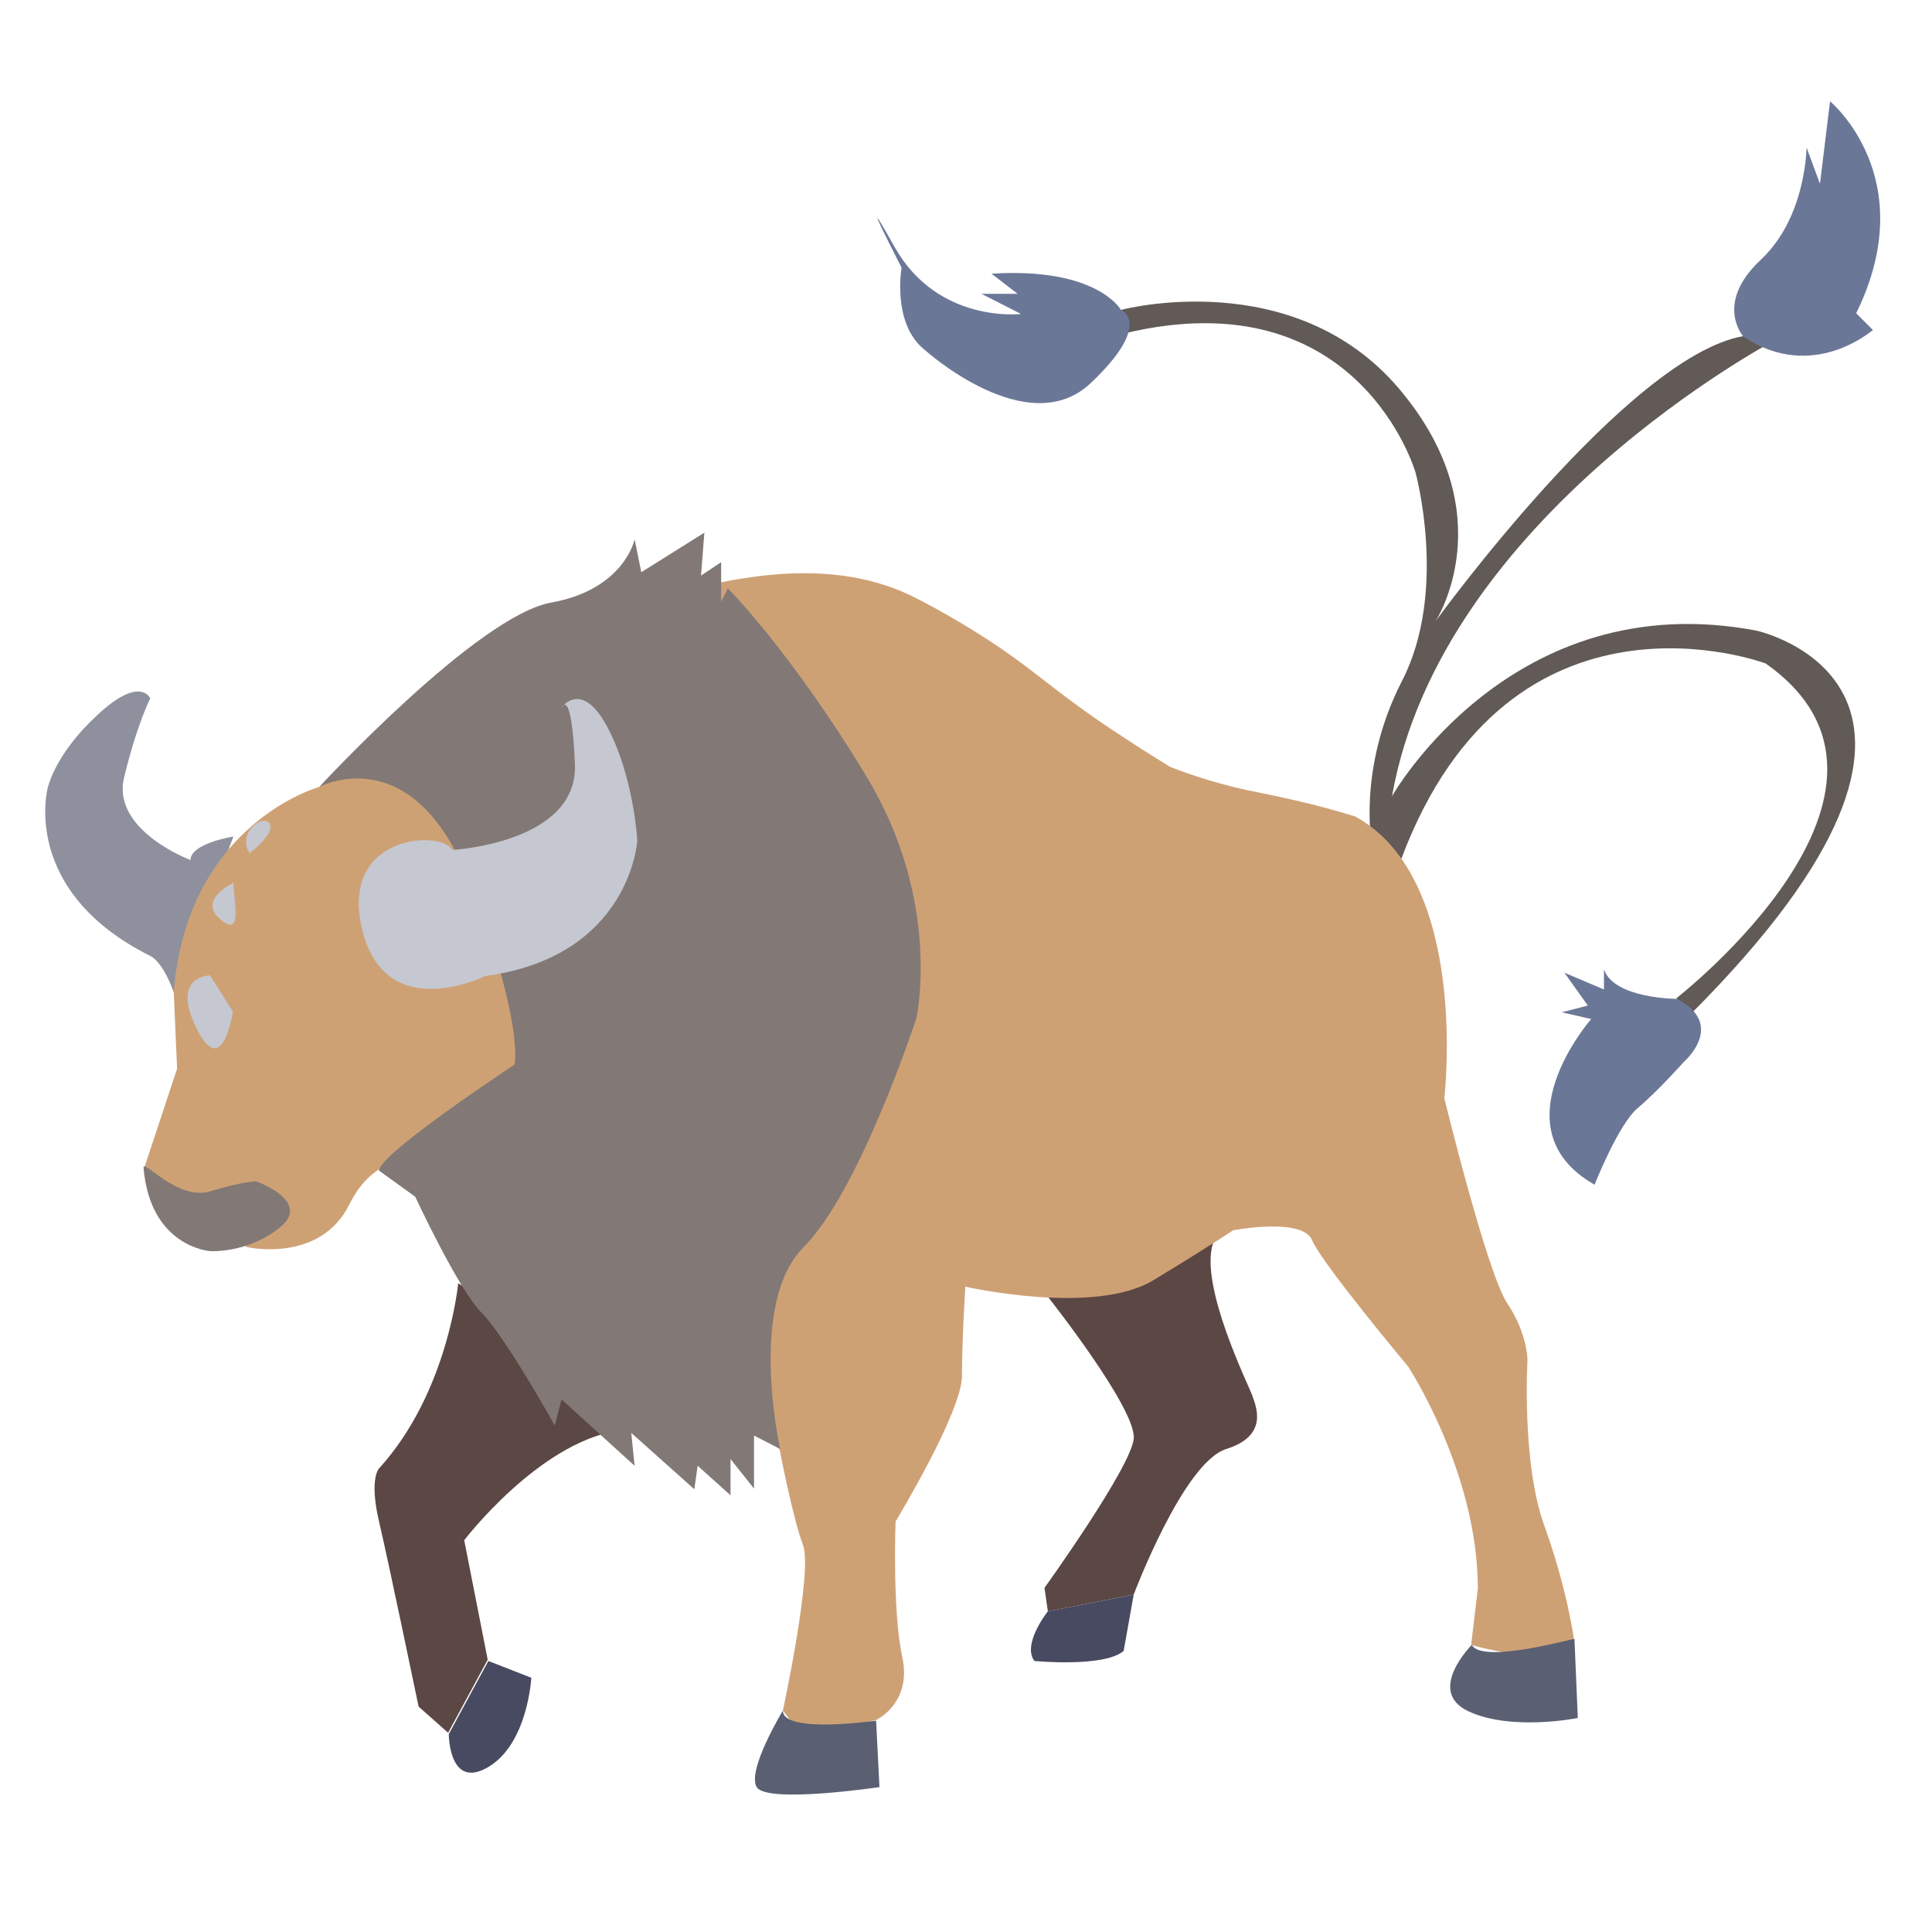
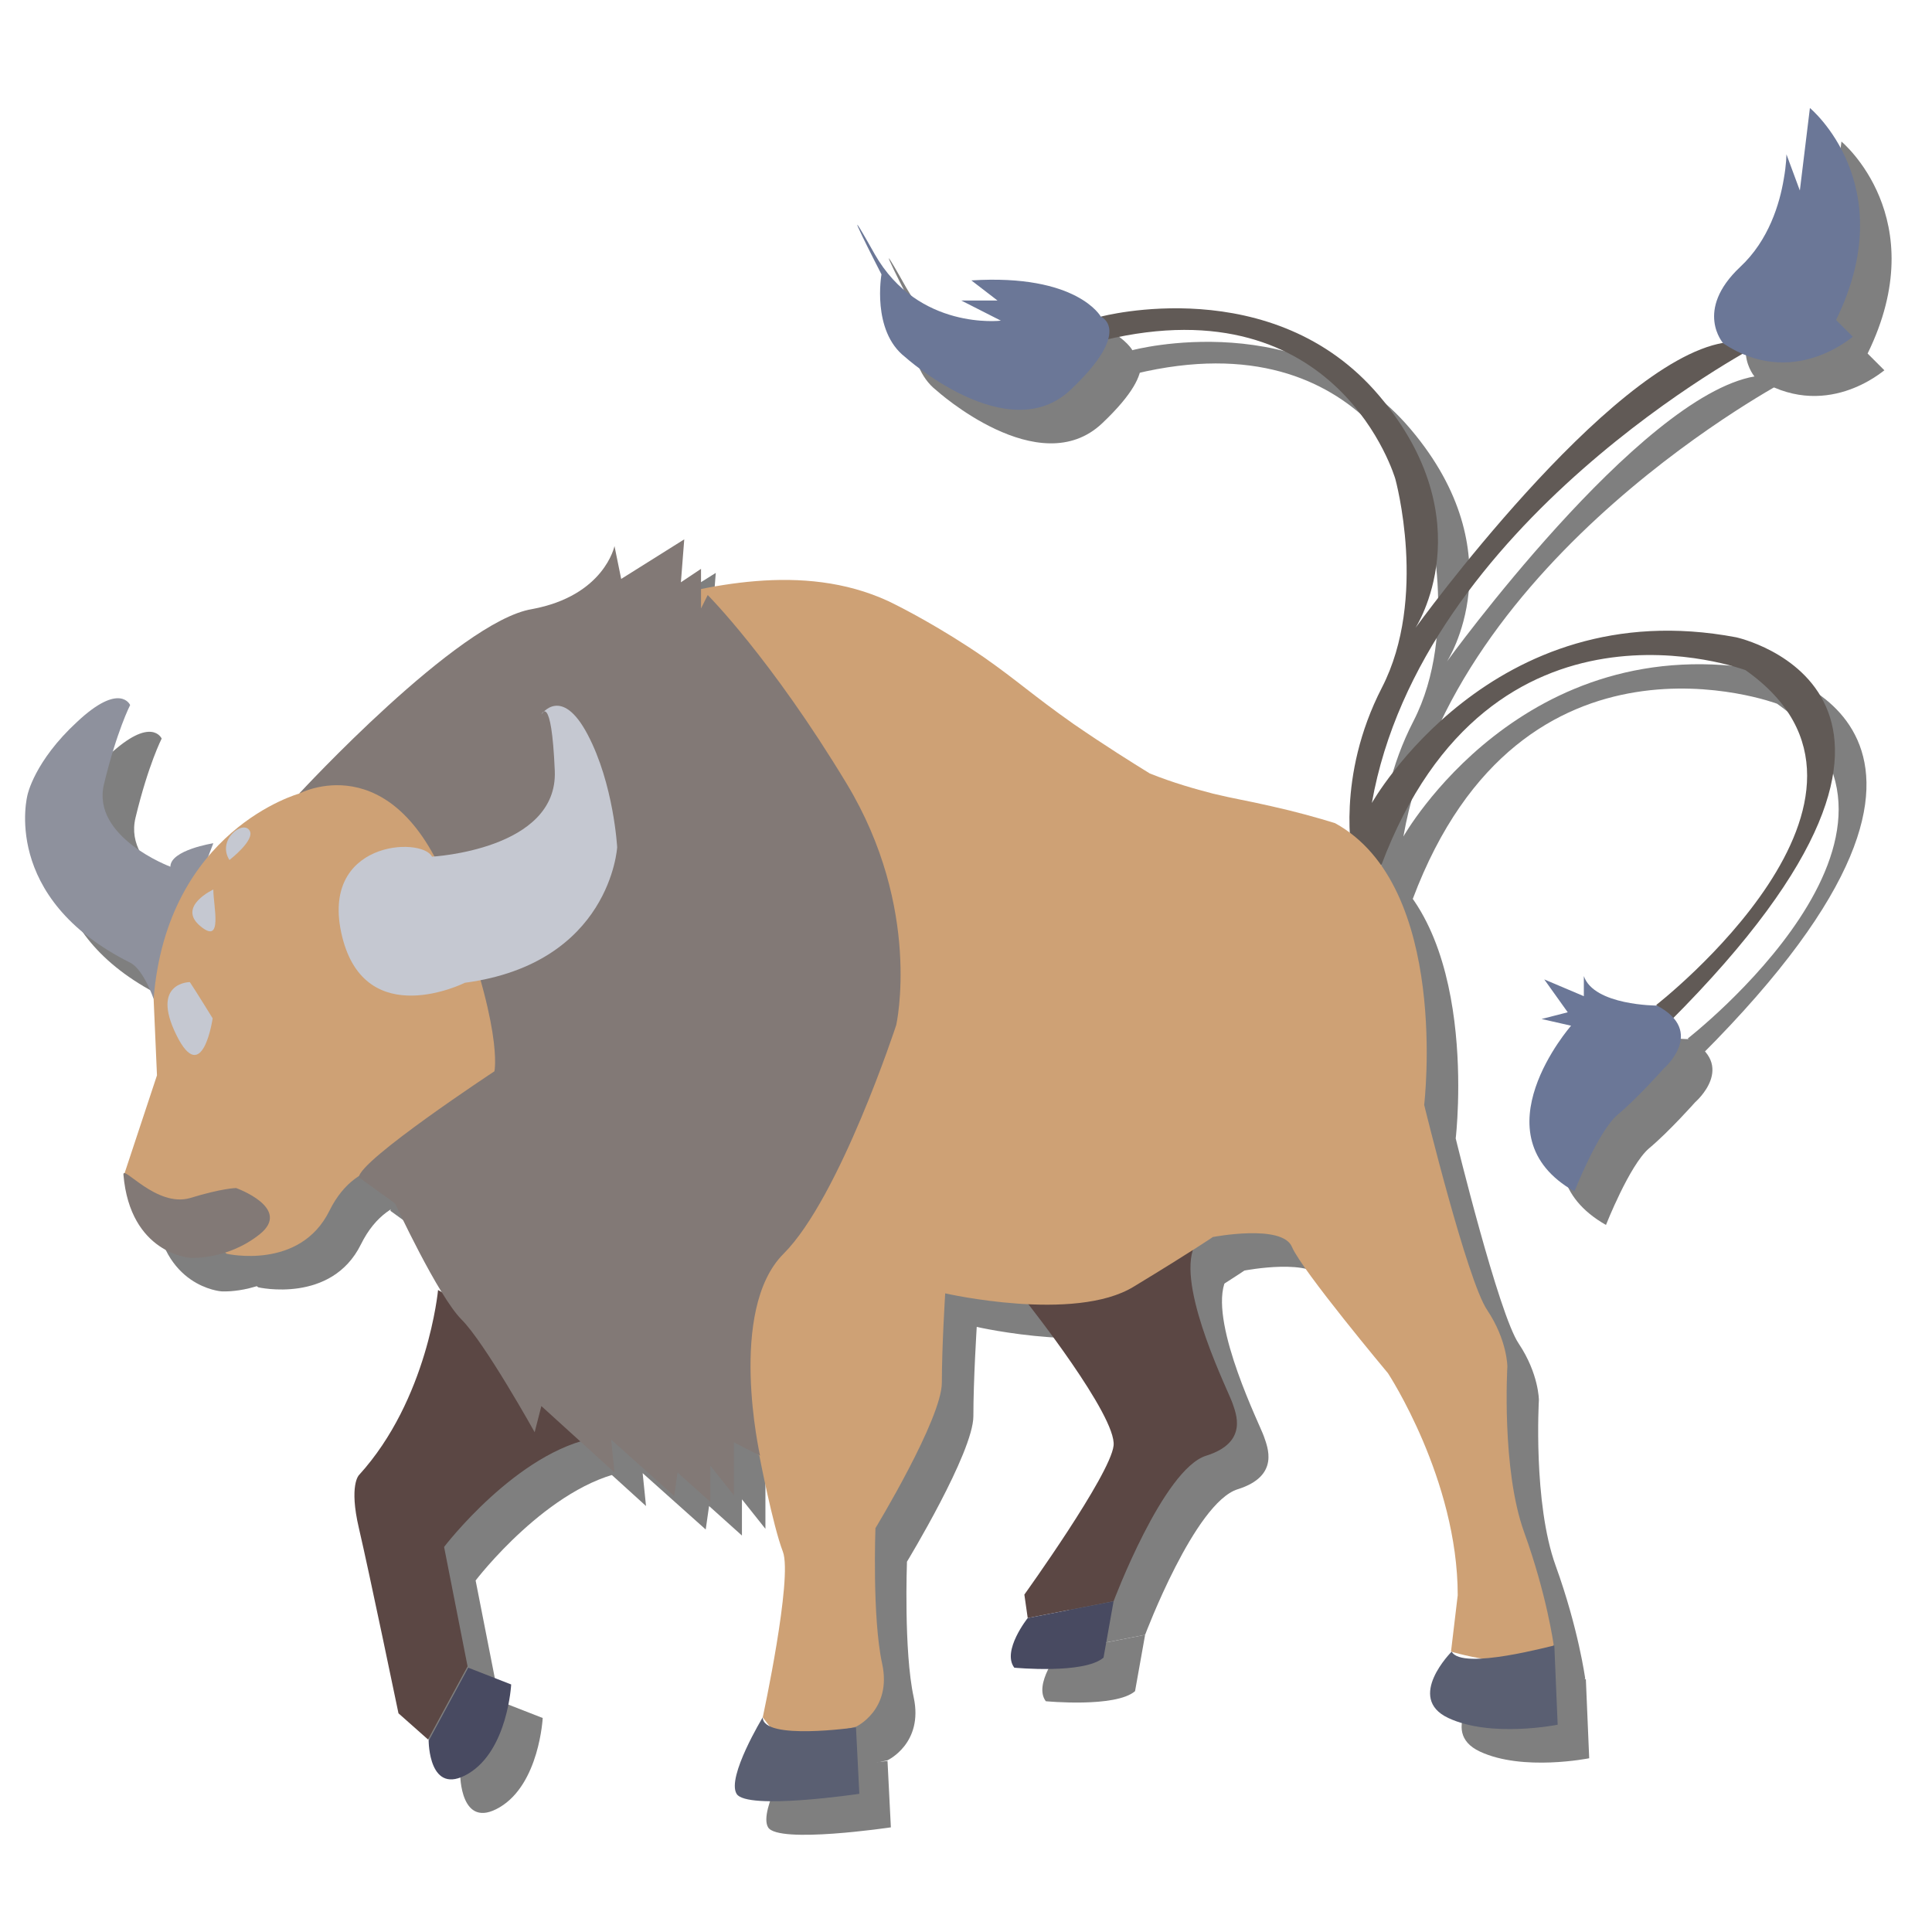
<svg xmlns="http://www.w3.org/2000/svg" version="1.1" id="Layer_1" x="0px" y="0px" viewBox="0 0 288 288" style="enable-background:new 0 0 288 288;" xml:space="preserve">
  <style type="text/css">
- 	.st0{fill:#5B4744;}
- 	.st1{fill:#484A61;}
- 	.st2{fill:#615A56;}
- 	.st3{fill:#6B7797;}
- 	.st4{fill:#8E919D;}
- 	.st5{fill:#CEA175;}
- 	.st6{fill:#5A5F72;}
- 	.st7{fill:#827976;}
- 	.st8{fill:#C5C8D1;}
+ 	.st0{opacity:0.5;}
+ 	.st1{fill:#5B4744;}
+ 	.st2{fill:#484A61;}
+ 	.st3{fill:#615A56;}
+ 	.st4{fill:#6B7797;}
+ 	.st5{fill:#8E919D;}
+ 	.st6{fill:#CEA175;}
+ 	.st7{fill:#5A5F72;}
+ 	.st8{fill:#827976;}
+ 	.st9{fill:#C5C8D1;}
</style>
-   <path class="st0" d="M156.2,193.3c0,0,13.3,16.8,12.8,21.2s-13.3,22.2-13.3,22.2l0.5,3.5l12.8-2.5c0,0,7.4-19.7,13.8-21.7  c6.4-2,4.4-6.4,3.9-7.9c-0.5-1.5-7.9-16.3-5.9-22.7C182.9,179,156.2,193.3,156.2,193.3z" />
-   <path class="st0" d="M68.3,191.3c0,0-1.5,16.3-11.8,27.6c0,0-1.5,1.5,0,7.9c1.5,6.4,5.9,27.6,5.9,27.6l4.4,3.9l5.9-10.9l-3.5-17.8  c0,0,10.9-14.3,22.7-16.3S68.3,191.3,68.3,191.3z" />
-   <path class="st1" d="M156.2,240.2c0,0-3.9,4.9-2,7.4c0,0,10.4,1,13.3-1.5l1.5-8.4L156.2,240.2z" />
-   <path class="st1" d="M66.9,258.5c0,0,0,8.4,5.9,4.9c5.9-3.5,6.4-13.3,6.4-13.3l-6.4-2.5L66.9,258.5z" />
-   <path class="st2" d="M204.6,126.7c0,0-2.5-11.8,4.4-25.2s2-31.1,2-31.1s-8.4-29.1-43.4-20.7l-0.5-3.5c0,0,25.7-6.9,41.5,11.8  s5.4,34.6,5.4,34.6s28.6-39.5,45.9-42.5l4.9,0.5c0,0-49.9,26.2-57.3,68.1c0,0,17.8-31.6,54.3-24.7c0,0,39,8.4-9.9,57.3l-2-2.5  c0,0,40-31.1,13.3-49.9c0,0-38-14.3-54.3,29.1L204.6,126.7z" />
-   <path class="st3" d="M250,148.9c0,0-9.4,0-10.9-4.4v3l-5.9-2.5l3.5,4.9l-3.9,1l4.4,1c0,0-14.3,16.3,0.5,24.7c0,0,3.5-8.9,6.4-11.4  c3-2.5,6.9-6.9,6.9-6.9S257.4,152.8,250,148.9z" />
-   <path class="st3" d="M167.1,46.2c0,0-3.5-6.4-19.3-5.4l3.9,3h-5.4l5.9,3c0,0-12.3,1.5-18.8-9.9c-6.4-11.4,1,3,1,3s-1.5,8.4,3.5,12.3  c0,0,15.3,13.8,24.7,4.9C172,48.2,167.1,46.2,167.1,46.2z" />
-   <path class="st3" d="M259.9,50.2c0,0-4.4-4.9,2.5-11.4c4.3-4,5.9-9.5,6.5-13.1c0.4-2.2,0.4-3.7,0.4-3.7l2,5.4l1.5-12.3  c0,0,13.8,11.4,3.9,31.6l2.5,2.5C279.1,49.2,270.3,57.1,259.9,50.2z" />
-   <path class="st4" d="M34.8,124.7c0,0-6.4,1-6.4,3.5c0,0-11.8-4.4-9.9-12.3s3.9-11.8,3.9-11.8s-1.5-3.5-7.9,2.5  c-6.4,5.9-7.4,10.9-7.4,10.9S3,132.8,22.4,142.5c2,1,3.5,5.4,3.5,5.4L34.8,124.7z" />
-   <path class="st5" d="M47.6,117.3c0,0-19.7,5.4-21.7,30.6l0.5,11.4l-4.9,14.8l15.3,11.8c0,0,10.9,2.5,15.3-6.4  c4.4-8.9,12.3-6.4,12.3-6.4l51.8,42.9c0,0,2,10.4,3.5,14.3c1.5,3.9-3,24.7-3,24.7l3,3.9l10.9-2.5c0,0,5.4-2.5,3.9-9.4  c-1.5-6.9-1-20.2-1-20.2s9.9-16.3,9.9-21.7c0-5.4,0.5-13.3,0.5-13.3s19.3,4.4,28.1-1c8.9-5.4,11.8-7.4,11.8-7.4s10.4-2,11.8,1.5  c1.5,3.5,14.3,18.8,14.3,18.8s10.4,15.8,10.4,33.1l-1,8.4c0,0,12.8,3.9,15.3-1c0,0-1-7.4-4.4-16.8s-2.5-24.7-2.5-24.7s0-3.9-3-8.4  c-3-4.4-9.4-30.6-9.4-30.6s3.9-32.6-13.3-42c-2.6-0.8-5.8-1.7-9.4-2.5c-3.9-0.9-5.5-1.1-8.8-1.9c-2.7-0.7-5.9-1.6-9.4-3  c-2.6-1.6-6.6-4.1-11.4-7.4c-6.1-4.3-8.3-6.4-13.3-9.9c-6.4-4.4-12.2-7.4-14.3-8.4c-12.8-5.9-27.3-2.2-37.5,0.5  C74.6,95.3,57.6,108.1,47.6,117.3z" />
-   <path class="st6" d="M116.7,255c0,0-5.4,8.9-3.9,11.4c1.5,2.5,18.3,0,18.3,0l-0.5-9.9C130.5,256.5,116.7,258.5,116.7,255z" />
-   <path class="st6" d="M219.4,245.2c0,0-6.9,6.9-0.5,9.9c6.4,3,16.3,1,16.3,1l-0.5-11.8C234.7,244.2,220.9,248.1,219.4,245.2z" />
-   <path class="st7" d="M47.6,117.3c0,0,13.8-7.4,22.2,13.8s6.9,27.6,6.9,27.6s-20.2,13.3-20.2,15.8l5.4,3.9c0,0,6.4,13.8,9.9,17.3  c3.5,3.5,10.9,16.8,10.9,16.8l1-3.9l10.9,9.9l-0.5-4.9l9.4,8.4l0.5-3.5l4.9,4.4v-5.4l3.5,4.4v-7.9l3.9,2c0,0-4.9-21.7,3.5-30.1  s16.8-34.1,16.8-34.1s3.9-17.3-7.4-36s-20.7-28.1-20.7-28.1l-1,2v-5.9l-3,2l0.5-6.4l-9.4,5.9l-1-4.9c0,0-1.5,7.4-12.3,9.4  C71.3,91.6,47.6,117.3,47.6,117.3z" />
-   <path class="st8" d="M67.4,126.7c0,0,18.8-1,18.3-12.8c-0.5-11.8-2-8.4-2-8.4s3-4.4,6.9,3c3.9,7.4,4.4,16.8,4.4,16.8  s-1,17.3-22.7,20.2c0,0-14.8,7.4-18.3-6.9S65.9,123.7,67.4,126.7z" />
-   <path class="st8" d="M37.2,127.2c0,0,3.9-3,3-4.4C39.2,121.2,35.3,124.2,37.2,127.2z" />
-   <path class="st8" d="M34.8,131.6c0,0-5.4,2.5-2,5.4C36.3,140,34.8,134.1,34.8,131.6z" />
-   <path class="st8" d="M31.3,145.4c0,0-5.9,0-2,7.9c3.9,7.9,5.4-2.5,5.4-2.5S32.3,146.9,31.3,145.4z" />
-   <path class="st7" d="M21.4,174.1c-0.1-1.5,4.9,4.9,9.9,3.5c4.9-1.5,6.9-1.5,6.9-1.5s8.4,3,3.5,6.9c-4.9,3.9-10.4,3.5-10.4,3.5  S22.4,185.9,21.4,174.1z" />
+   <g class="st0">
+     <path d="M157.9,199.3c0,0,13.3,16.8,12.8,21.2s-13.3,22.2-13.3,22.2l0.5,3.5l12.8-2.5c0,0,7.4-19.7,13.8-21.7   c6.4-2,4.4-6.4,3.9-7.9s-7.9-16.3-5.9-22.7C184.6,185,157.9,199.3,157.9,199.3z" />
+     <path d="M70,197.3c0,0-1.5,16.3-11.8,27.6c0,0-1.5,1.5,0,7.9s5.9,27.6,5.9,27.6l4.4,3.9l5.9-10.9l-3.5-17.8   c0,0,10.9-14.3,22.7-16.3S70,197.3,70,197.3z" />
+     <path d="M157.9,246.2c0,0-3.9,4.9-2,7.4c0,0,10.4,1,13.3-1.5l1.5-8.4L157.9,246.2z" />
+     <path d="M68.6,264.5c0,0,0,8.4,5.9,4.9s6.4-13.3,6.4-13.3l-6.4-2.5L68.6,264.5z" />
+     <path d="M206.3,132.7c0,0-2.5-11.8,4.4-25.2s2-31.1,2-31.1s-8.4-29.1-43.4-20.7l-0.5-3.5c0,0,25.7-6.9,41.5,11.8s5.4,34.6,5.4,34.6   s28.6-39.5,45.9-42.5l4.9,0.5c0,0-49.9,26.2-57.3,68.1c0,0,17.8-31.6,54.3-24.7c0,0,39,8.4-9.9,57.3l-2-2.5c0,0,40-31.1,13.3-49.9   c0,0-38-14.3-54.3,29.1L206.3,132.7z" />
+     <path d="M251.7,154.9c0,0-9.4,0-10.9-4.4v3l-5.9-2.5l3.5,4.9l-3.9,1l4.4,1c0,0-14.3,16.3,0.5,24.7c0,0,3.5-8.9,6.4-11.4   c3-2.5,6.9-6.9,6.9-6.9S259.1,158.8,251.7,154.9z" />
+     <path d="M168.8,52.2c0,0-3.5-6.4-19.3-5.4l3.9,3H148l5.9,3c0,0-12.3,1.5-18.8-9.9c-6.4-11.4,1,3,1,3s-1.5,8.4,3.5,12.3   c0,0,15.3,13.8,24.7,4.9C173.7,54.2,168.8,52.2,168.8,52.2z" />
+     <path d="M261.6,56.2c0,0-4.4-4.9,2.5-11.4c4.3-4,5.9-9.5,6.5-13.1C271,29.5,271,28,271,28l2,5.4l1.5-12.3c0,0,13.8,11.4,3.9,31.6   l2.5,2.5C280.8,55.2,272,63.1,261.6,56.2z" />
+     <path d="M36.5,130.7c0,0-6.4,1-6.4,3.5c0,0-11.8-4.4-9.9-12.3s3.9-11.8,3.9-11.8s-1.5-3.5-7.9,2.5c-6.4,5.9-7.4,10.9-7.4,10.9   s-4.1,15.3,15.3,25c2,1,3.5,5.4,3.5,5.4L36.5,130.7z" />
+     <path d="M49.3,123.3c0,0-19.7,5.4-21.7,30.6l0.5,11.4l-4.9,14.8l15.3,11.8c0,0,10.9,2.5,15.3-6.4s12.3-6.4,12.3-6.4l51.8,42.9   c0,0,2,10.4,3.5,14.3c1.5,3.9-3,24.7-3,24.7l3,3.9l10.9-2.5c0,0,5.4-2.5,3.9-9.4c-1.5-6.9-1-20.2-1-20.2s9.9-16.3,9.9-21.7   s0.5-13.3,0.5-13.3s19.3,4.4,28.1-1c8.9-5.4,11.8-7.4,11.8-7.4s10.4-2,11.8,1.5c1.5,3.5,14.3,18.8,14.3,18.8s10.4,15.8,10.4,33.1   l-1,8.4c0,0,12.8,3.9,15.3-1c0,0-1-7.4-4.4-16.8s-2.5-24.7-2.5-24.7s0-3.9-3-8.4c-3-4.4-9.4-30.6-9.4-30.6s3.9-32.6-13.3-42   c-2.6-0.8-5.8-1.7-9.4-2.5c-3.9-0.9-5.5-1.1-8.8-1.9c-2.7-0.7-5.9-1.6-9.4-3c-2.6-1.6-6.6-4.1-11.4-7.4c-6.1-4.3-8.3-6.4-13.3-9.9   c-6.4-4.4-12.2-7.4-14.3-8.4c-12.8-5.9-27.3-2.2-37.5,0.5C76.3,101.3,59.3,114.1,49.3,123.3z" />
+     <path d="M118.4,261c0,0-5.4,8.9-3.9,11.4s18.3,0,18.3,0l-0.5-9.9C132.2,262.5,118.4,264.5,118.4,261z" />
+     <path d="M221.1,251.2c0,0-6.9,6.9-0.5,9.9c6.4,3,16.3,1,16.3,1l-0.5-11.8C236.4,250.2,222.6,254.1,221.1,251.2z" />
+     <path d="M49.3,123.3c0,0,13.8-7.4,22.2,13.8s6.9,27.6,6.9,27.6S58.2,178,58.2,180.5l5.4,3.9c0,0,6.4,13.8,9.9,17.3   s10.9,16.8,10.9,16.8l1-3.9l10.9,9.9l-0.5-4.9l9.4,8.4l0.5-3.5l4.9,4.4v-5.4l3.5,4.4V220l3.9,2c0,0-4.9-21.7,3.5-30.1   s16.8-34.1,16.8-34.1s3.9-17.3-7.4-36s-20.7-28.1-20.7-28.1l-1,2v-5.9l-3,2l0.5-6.4l-9.4,5.9l-1-4.9c0,0-1.5,7.4-12.3,9.4   C73,97.6,49.3,123.3,49.3,123.3z" />
+     <path d="M69.1,132.7c0,0,18.8-1,18.3-12.8s-2-8.4-2-8.4s3-4.4,6.9,3s4.4,16.8,4.4,16.8s-1,17.3-22.7,20.2c0,0-14.8,7.4-18.3-6.9   S67.6,129.7,69.1,132.7z" />
+     <path d="M38.9,133.2c0,0,3.9-3,3-4.4C40.9,127.2,37,130.2,38.9,133.2z" />
+     <path d="M36.5,137.6c0,0-5.4,2.5-2,5.4C38,146,36.5,140.1,36.5,137.6z" />
+     <path d="M33,151.4c0,0-5.9,0-2,7.9s5.4-2.5,5.4-2.5S34,152.9,33,151.4z" />
+     <path d="M23.1,180.1c-0.1-1.5,4.9,4.9,9.9,3.5c4.9-1.5,6.9-1.5,6.9-1.5s8.4,3,3.5,6.9S33,192.5,33,192.5S24.1,191.9,23.1,180.1z" />
+   </g>
+   <g>
+     <path class="st1" d="M153.2,194.3c0,0,13.3,16.8,12.8,21.2s-13.3,22.2-13.3,22.2l0.5,3.5l12.8-2.5c0,0,7.4-19.7,13.8-21.7   c6.4-2,4.4-6.4,3.9-7.9s-7.9-16.3-5.9-22.7C179.9,180,153.2,194.3,153.2,194.3z" />
+     <path class="st1" d="M65.3,192.3c0,0-1.5,16.3-11.8,27.6c0,0-1.5,1.5,0,7.9s5.9,27.6,5.9,27.6l4.4,3.9l5.9-10.9l-3.5-17.8   c0,0,10.9-14.3,22.7-16.3S65.3,192.3,65.3,192.3z" />
+     <path class="st2" d="M153.2,241.2c0,0-3.9,4.9-2,7.4c0,0,10.4,1,13.3-1.5l1.5-8.4L153.2,241.2z" />
+     <path class="st2" d="M63.9,259.5c0,0,0,8.4,5.9,4.9s6.4-13.3,6.4-13.3l-6.4-2.5L63.9,259.5z" />
+     <path class="st3" d="M201.6,127.7c0,0-2.5-11.8,4.4-25.2s2-31.1,2-31.1s-8.4-29.1-43.4-20.7l-0.5-3.5c0,0,25.7-6.9,41.5,11.8   s5.4,34.6,5.4,34.6s28.6-39.5,45.9-42.5l4.9,0.5c0,0-49.9,26.2-57.3,68.1c0,0,17.8-31.6,54.3-24.7c0,0,39,8.4-9.9,57.3l-2-2.5   c0,0,40-31.1,13.3-49.9c0,0-38-14.3-54.3,29.1L201.6,127.7z" />
+     <path class="st4" d="M247,149.9c0,0-9.4,0-10.9-4.4v3l-5.9-2.5l3.5,4.9l-3.9,1l4.4,1c0,0-14.3,16.3,0.5,24.7c0,0,3.5-8.9,6.4-11.4   c3-2.5,6.9-6.9,6.9-6.9S254.4,153.8,247,149.9z" />
+     <path class="st4" d="M164.1,47.2c0,0-3.5-6.4-19.3-5.4l3.9,3h-5.4l5.9,3c0,0-12.3,1.5-18.8-9.9c-6.4-11.4,1,3,1,3   s-1.5,8.4,3.5,12.3c0,0,15.3,13.8,24.7,4.9C169,49.2,164.1,47.2,164.1,47.2z" />
+     <path class="st4" d="M256.9,51.2c0,0-4.4-4.9,2.5-11.4c4.3-4,5.9-9.5,6.5-13.1c0.4-2.2,0.4-3.7,0.4-3.7l2,5.4l1.5-12.3   c0,0,13.8,11.4,3.9,31.6l2.5,2.5C276.1,50.2,267.3,58.1,256.9,51.2z" />
+     <path class="st5" d="M31.8,125.7c0,0-6.4,1-6.4,3.5c0,0-11.8-4.4-9.9-12.3s3.9-11.8,3.9-11.8s-1.5-3.5-7.9,2.5   c-6.4,5.9-7.4,10.9-7.4,10.9s-4.1,15.3,15.3,25c2,1,3.5,5.4,3.5,5.4L31.8,125.7z" />
+     <path class="st6" d="M44.6,118.3c0,0-19.7,5.4-21.7,30.6l0.5,11.4l-4.9,14.8l15.3,11.8c0,0,10.9,2.5,15.3-6.4s12.3-6.4,12.3-6.4   l51.8,42.9c0,0,2,10.4,3.5,14.3c1.5,3.9-3,24.7-3,24.7l3,3.9l10.9-2.5c0,0,5.4-2.5,3.9-9.4s-1-20.2-1-20.2s9.9-16.3,9.9-21.7   s0.5-13.3,0.5-13.3s19.3,4.4,28.1-1c8.9-5.4,11.8-7.4,11.8-7.4s10.4-2,11.8,1.5c1.5,3.5,14.3,18.8,14.3,18.8s10.4,15.8,10.4,33.1   l-1,8.4c0,0,12.8,3.9,15.3-1c0,0-1-7.4-4.4-16.8s-2.5-24.7-2.5-24.7s0-3.9-3-8.4c-3-4.4-9.4-30.6-9.4-30.6s3.9-32.6-13.3-42   c-2.6-0.8-5.8-1.7-9.4-2.5c-3.9-0.9-5.5-1.1-8.8-1.9c-2.7-0.7-5.9-1.6-9.4-3c-2.6-1.6-6.6-4.1-11.4-7.4c-6.1-4.3-8.3-6.4-13.3-9.9   c-6.4-4.4-12.2-7.4-14.3-8.4c-12.8-5.9-27.3-2.2-37.5,0.5C71.6,96.3,54.6,109.1,44.6,118.3z" />
+     <path class="st7" d="M113.7,256c0,0-5.4,8.9-3.9,11.4s18.3,0,18.3,0l-0.5-9.9C127.5,257.5,113.7,259.5,113.7,256z" />
+     <path class="st7" d="M216.4,246.2c0,0-6.9,6.9-0.5,9.9c6.4,3,16.3,1,16.3,1l-0.5-11.8C231.7,245.2,217.9,249.1,216.4,246.2z" />
+     <path class="st8" d="M44.6,118.3c0,0,13.8-7.4,22.2,13.8s6.9,27.6,6.9,27.6S53.5,173,53.5,175.5l5.4,3.9c0,0,6.4,13.8,9.9,17.3   s10.9,16.8,10.9,16.8l1-3.9l10.9,9.9l-0.5-4.9l9.4,8.4l0.5-3.5l4.9,4.4v-5.4l3.5,4.4V215l3.9,2c0,0-4.9-21.7,3.5-30.1   s16.8-34.1,16.8-34.1s3.9-17.3-7.4-36s-20.7-28.1-20.7-28.1l-1,2v-5.9l-3,2l0.5-6.4l-9.4,5.9l-1-4.9c0,0-1.5,7.4-12.3,9.4   C68.3,92.6,44.6,118.3,44.6,118.3z" />
+     <path class="st9" d="M64.4,127.7c0,0,18.8-1,18.3-12.8s-2-8.4-2-8.4s3-4.4,6.9,3s4.4,16.8,4.4,16.8s-1,17.3-22.7,20.2   c0,0-14.8,7.4-18.3-6.9S62.9,124.7,64.4,127.7z" />
+     <path class="st9" d="M34.2,128.2c0,0,3.9-3,3-4.4C36.2,122.2,32.3,125.2,34.2,128.2z" />
+     <path class="st9" d="M31.8,132.6c0,0-5.4,2.5-2,5.4C33.3,141,31.8,135.1,31.8,132.6z" />
+     <path class="st9" d="M28.3,146.4c0,0-5.9,0-2,7.9s5.4-2.5,5.4-2.5S29.3,147.9,28.3,146.4z" />
+     <path class="st8" d="M18.4,175.1c-0.1-1.5,4.9,4.9,9.9,3.5c4.9-1.5,6.9-1.5,6.9-1.5s8.4,3,3.5,6.9s-10.4,3.5-10.4,3.5   S19.4,186.9,18.4,175.1z" />
+   </g>
</svg>
